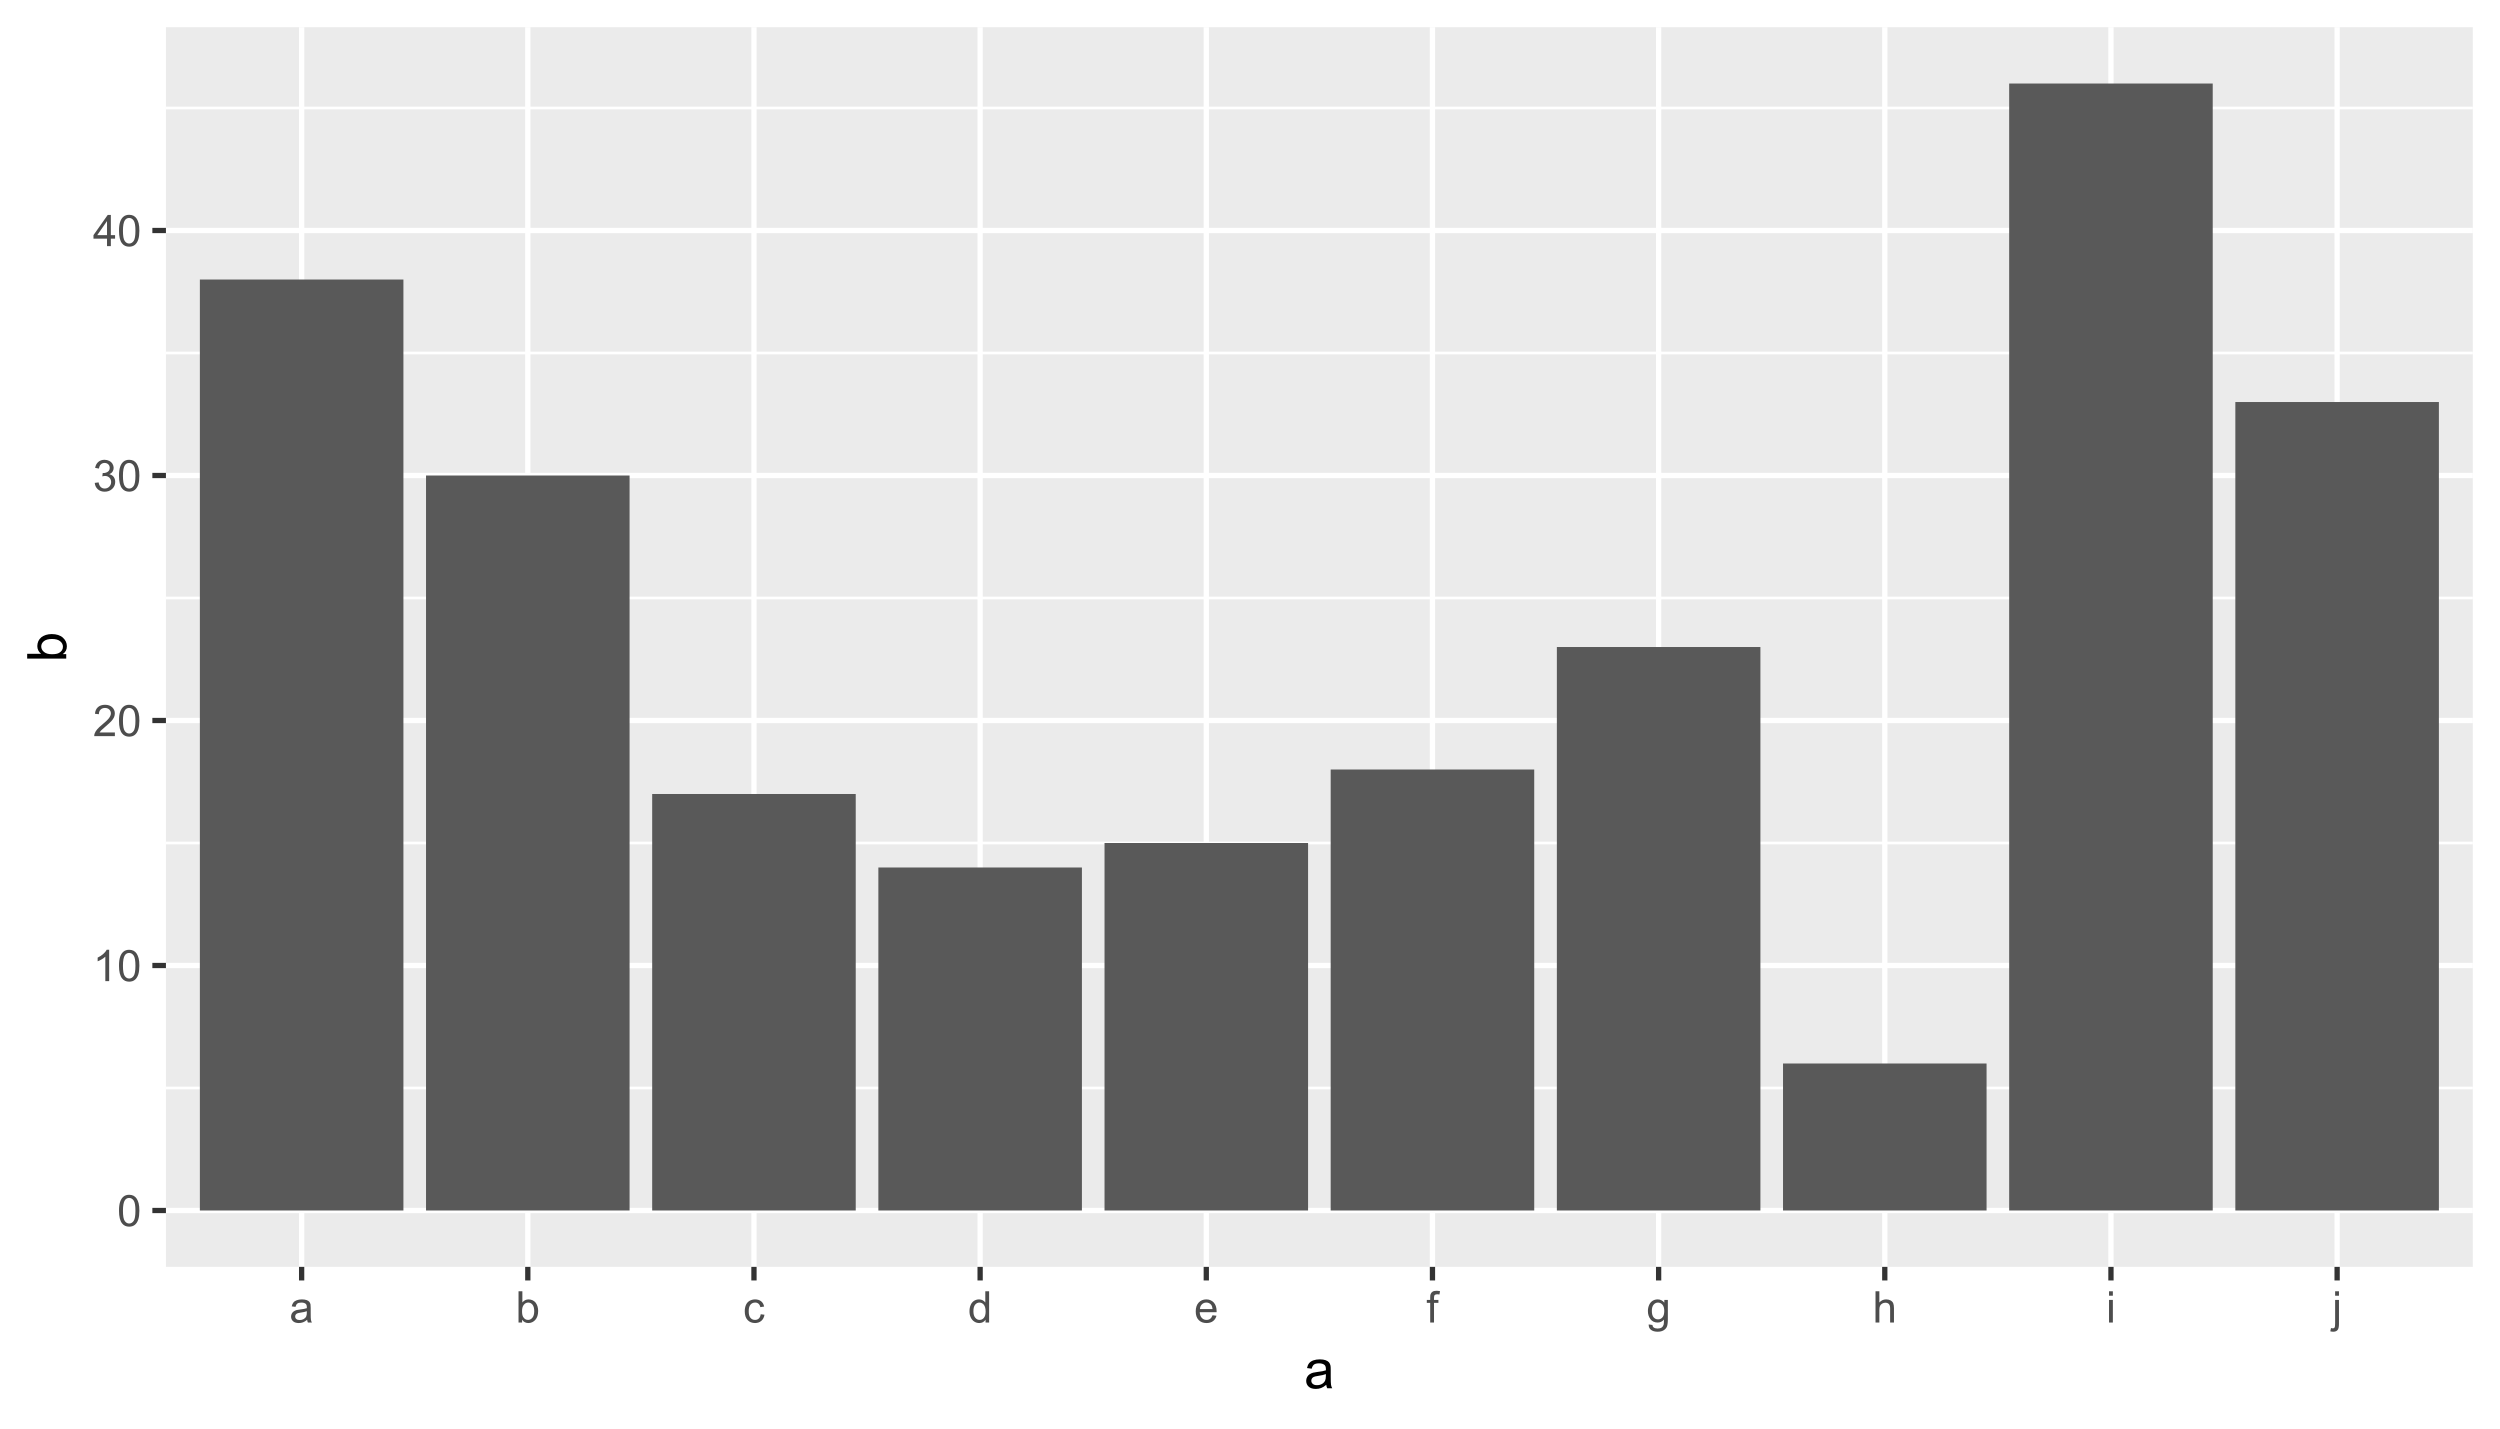
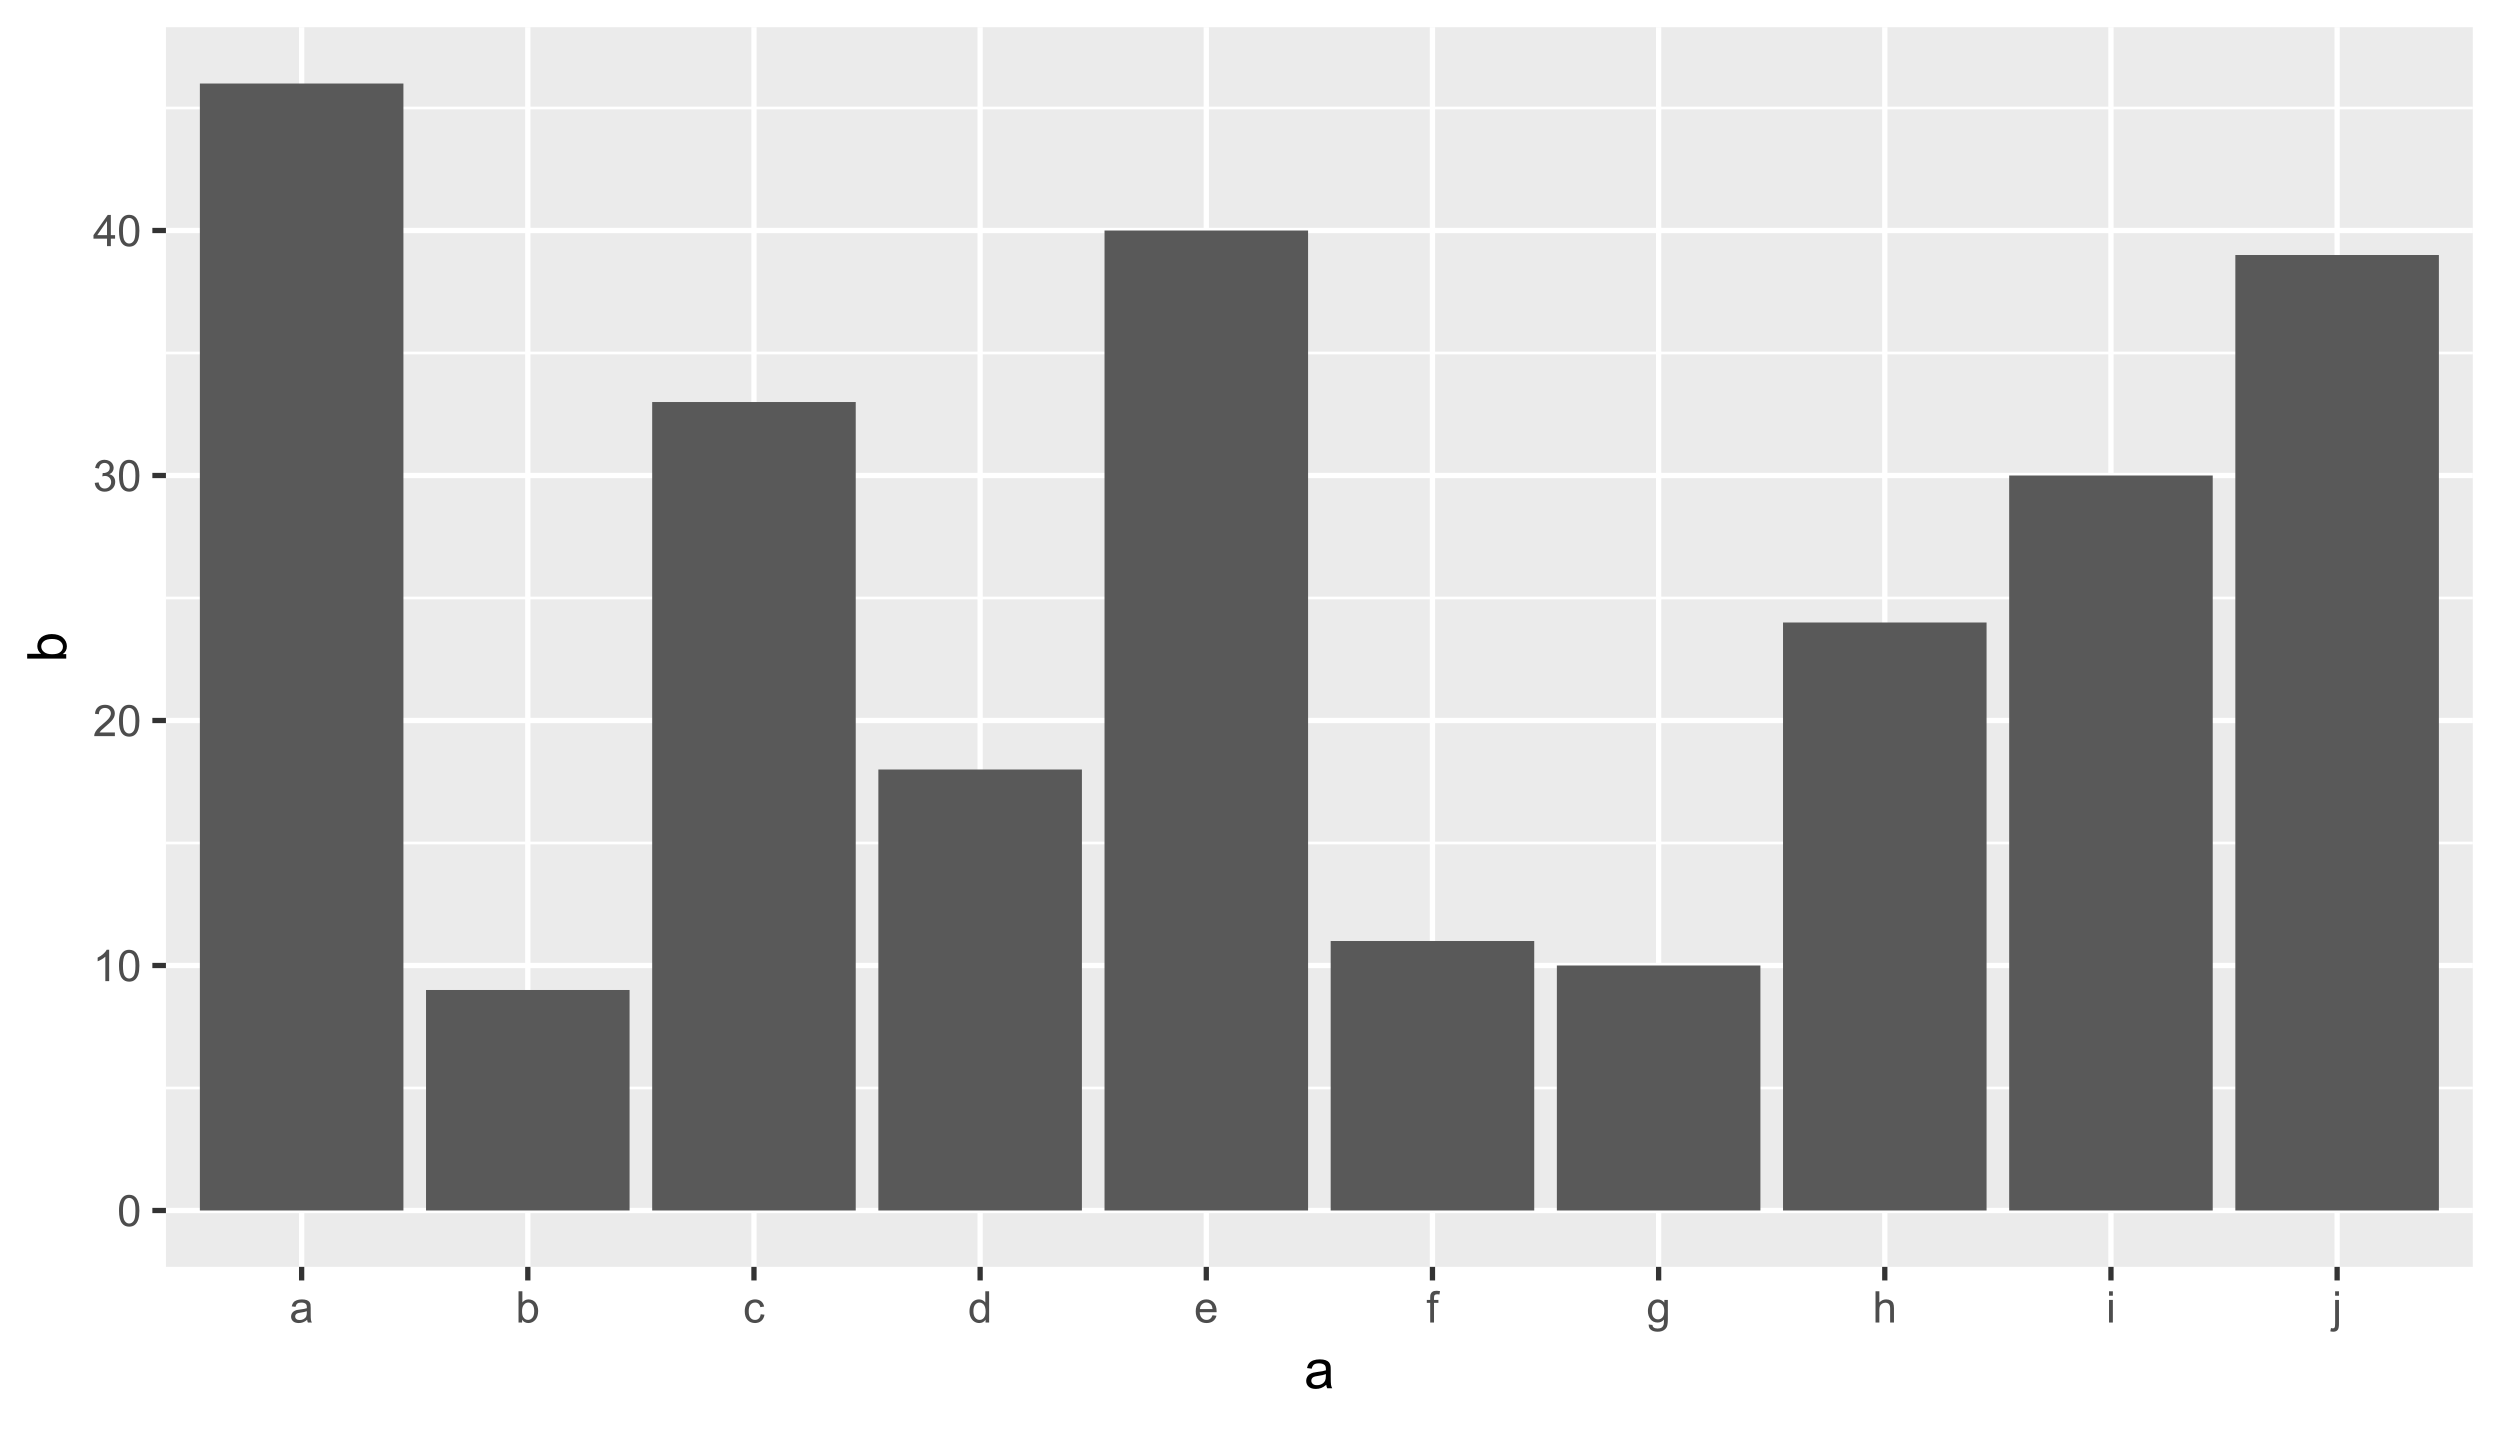
<svg xmlns="http://www.w3.org/2000/svg" xmlns:xlink="http://www.w3.org/1999/xlink" width="504pt" height="288pt" viewBox="0 0 504 288" version="1.1">
  <defs>
    <g>
      <symbol overflow="visible" id="glyph0-0">
        <path style="stroke:none;" d="M 1.102 0 L 1.102 -5.5 L 5.5 -5.5 L 5.5 0 Z M 1.238 -0.137 L 5.363 -0.137 L 5.363 -5.363 L 1.238 -5.363 Z M 1.238 -0.137 " />
      </symbol>
      <symbol overflow="visible" id="glyph0-1">
        <path style="stroke:none;" d="M 0.367 -3.105 C 0.363 -3.848 0.438 -4.445 0.594 -4.902 C 0.742 -5.355 0.973 -5.707 1.277 -5.953 C 1.578 -6.199 1.957 -6.32 2.418 -6.324 C 2.754 -6.32 3.051 -6.254 3.309 -6.121 C 3.562 -5.984 3.773 -5.789 3.938 -5.531 C 4.102 -5.273 4.23 -4.961 4.328 -4.594 C 4.422 -4.227 4.469 -3.73 4.473 -3.105 C 4.469 -2.367 4.395 -1.77 4.242 -1.316 C 4.09 -0.859 3.863 -0.508 3.562 -0.262 C 3.258 -0.016 2.875 0.105 2.418 0.109 C 1.809 0.105 1.332 -0.109 0.988 -0.547 C 0.57 -1.066 0.363 -1.922 0.367 -3.105 Z M 1.16 -3.105 C 1.16 -2.07 1.281 -1.379 1.523 -1.039 C 1.766 -0.695 2.062 -0.527 2.418 -0.527 C 2.773 -0.527 3.074 -0.699 3.316 -1.043 C 3.559 -1.387 3.68 -2.074 3.68 -3.105 C 3.68 -4.145 3.559 -4.832 3.316 -5.172 C 3.074 -5.512 2.77 -5.684 2.41 -5.684 C 2.051 -5.684 1.77 -5.531 1.559 -5.234 C 1.293 -4.844 1.16 -4.137 1.16 -3.105 Z M 1.16 -3.105 " />
      </symbol>
      <symbol overflow="visible" id="glyph0-2">
        <path style="stroke:none;" d="M 3.277 0 L 2.504 0 L 2.504 -4.93 C 2.316 -4.75 2.074 -4.574 1.773 -4.395 C 1.469 -4.215 1.195 -4.082 0.957 -3.996 L 0.957 -4.742 C 1.387 -4.941 1.766 -5.188 2.09 -5.48 C 2.414 -5.77 2.645 -6.051 2.781 -6.324 L 3.277 -6.324 Z M 3.277 0 " />
      </symbol>
      <symbol overflow="visible" id="glyph0-3">
        <path style="stroke:none;" d="M 4.43 -0.742 L 4.43 0 L 0.266 0 C 0.258 -0.188 0.289 -0.367 0.355 -0.539 C 0.461 -0.82 0.629 -1.098 0.863 -1.375 C 1.094 -1.648 1.434 -1.965 1.879 -2.328 C 2.562 -2.887 3.023 -3.332 3.266 -3.664 C 3.5 -3.988 3.621 -4.301 3.625 -4.594 C 3.621 -4.898 3.512 -5.156 3.297 -5.367 C 3.074 -5.578 2.789 -5.684 2.441 -5.684 C 2.066 -5.684 1.77 -5.57 1.547 -5.348 C 1.32 -5.125 1.207 -4.816 1.207 -4.422 L 0.414 -4.504 C 0.465 -5.094 0.668 -5.543 1.027 -5.855 C 1.379 -6.164 1.855 -6.32 2.457 -6.324 C 3.059 -6.32 3.539 -6.152 3.891 -5.82 C 4.242 -5.484 4.418 -5.07 4.422 -4.578 C 4.418 -4.32 4.367 -4.074 4.266 -3.832 C 4.164 -3.59 3.992 -3.332 3.754 -3.062 C 3.512 -2.793 3.113 -2.426 2.562 -1.957 C 2.094 -1.566 1.797 -1.301 1.664 -1.16 C 1.531 -1.02 1.422 -0.879 1.34 -0.742 Z M 4.43 -0.742 " />
      </symbol>
      <symbol overflow="visible" id="glyph0-4">
        <path style="stroke:none;" d="M 0.371 -1.664 L 1.145 -1.766 C 1.23 -1.324 1.383 -1.008 1.598 -0.816 C 1.809 -0.621 2.066 -0.527 2.375 -0.527 C 2.734 -0.527 3.043 -0.652 3.297 -0.906 C 3.547 -1.156 3.672 -1.469 3.676 -1.844 C 3.672 -2.195 3.555 -2.488 3.324 -2.719 C 3.09 -2.949 2.797 -3.062 2.441 -3.066 C 2.293 -3.062 2.109 -3.035 1.895 -2.98 L 1.98 -3.66 C 2.031 -3.652 2.07 -3.648 2.105 -3.652 C 2.434 -3.648 2.73 -3.734 2.996 -3.91 C 3.254 -4.078 3.387 -4.344 3.391 -4.703 C 3.387 -4.984 3.289 -5.219 3.102 -5.406 C 2.906 -5.59 2.66 -5.684 2.359 -5.688 C 2.055 -5.684 1.805 -5.59 1.605 -5.402 C 1.402 -5.215 1.273 -4.93 1.219 -4.555 L 0.445 -4.691 C 0.539 -5.207 0.754 -5.609 1.09 -5.895 C 1.426 -6.18 1.844 -6.32 2.344 -6.324 C 2.688 -6.32 3.004 -6.246 3.293 -6.102 C 3.582 -5.953 3.801 -5.754 3.953 -5.5 C 4.105 -5.242 4.184 -4.973 4.184 -4.688 C 4.184 -4.414 4.109 -4.164 3.965 -3.945 C 3.816 -3.719 3.602 -3.543 3.316 -3.41 C 3.688 -3.324 3.977 -3.145 4.184 -2.875 C 4.391 -2.602 4.492 -2.262 4.496 -1.859 C 4.492 -1.305 4.293 -0.84 3.895 -0.461 C 3.492 -0.078 2.984 0.109 2.371 0.113 C 1.816 0.109 1.355 -0.051 0.992 -0.379 C 0.625 -0.707 0.418 -1.137 0.371 -1.664 Z M 0.371 -1.664 " />
      </symbol>
      <symbol overflow="visible" id="glyph0-5">
        <path style="stroke:none;" d="M 2.844 0 L 2.844 -1.508 L 0.113 -1.508 L 0.113 -2.219 L 2.988 -6.301 L 3.617 -6.301 L 3.617 -2.219 L 4.469 -2.219 L 4.469 -1.508 L 3.617 -1.508 L 3.617 0 Z M 2.844 -2.219 L 2.844 -5.059 L 0.871 -2.219 Z M 2.844 -2.219 " />
      </symbol>
      <symbol overflow="visible" id="glyph0-6">
        <path style="stroke:none;" d="M 3.559 -0.562 C 3.27 -0.32 2.996 -0.148 2.73 -0.047 C 2.465 0.051 2.18 0.098 1.879 0.102 C 1.375 0.098 0.988 -0.02 0.719 -0.266 C 0.449 -0.508 0.316 -0.82 0.316 -1.203 C 0.316 -1.422 0.367 -1.629 0.469 -1.816 C 0.57 -2 0.703 -2.148 0.871 -2.262 C 1.031 -2.371 1.215 -2.453 1.426 -2.516 C 1.574 -2.551 1.805 -2.59 2.113 -2.629 C 2.734 -2.703 3.195 -2.793 3.492 -2.895 C 3.492 -3 3.492 -3.066 3.496 -3.098 C 3.492 -3.41 3.418 -3.633 3.277 -3.766 C 3.074 -3.938 2.781 -4.023 2.398 -4.027 C 2.031 -4.023 1.762 -3.961 1.59 -3.836 C 1.414 -3.707 1.289 -3.48 1.207 -3.16 L 0.453 -3.262 C 0.516 -3.582 0.629 -3.844 0.789 -4.043 C 0.945 -4.242 1.172 -4.395 1.473 -4.504 C 1.77 -4.609 2.117 -4.664 2.508 -4.668 C 2.898 -4.664 3.215 -4.617 3.457 -4.527 C 3.699 -4.434 3.879 -4.32 3.996 -4.184 C 4.109 -4.043 4.188 -3.867 4.238 -3.656 C 4.258 -3.523 4.27 -3.285 4.273 -2.945 L 4.273 -1.914 C 4.27 -1.191 4.289 -0.734 4.324 -0.547 C 4.355 -0.352 4.418 -0.172 4.52 0 L 3.711 0 C 3.629 -0.16 3.578 -0.348 3.559 -0.562 Z M 3.492 -2.289 C 3.211 -2.172 2.789 -2.074 2.23 -2 C 1.91 -1.949 1.684 -1.898 1.555 -1.844 C 1.422 -1.785 1.32 -1.699 1.25 -1.59 C 1.176 -1.477 1.141 -1.355 1.145 -1.227 C 1.141 -1.016 1.219 -0.844 1.379 -0.707 C 1.531 -0.57 1.762 -0.504 2.062 -0.504 C 2.359 -0.504 2.621 -0.566 2.855 -0.699 C 3.086 -0.824 3.258 -1.004 3.367 -1.234 C 3.449 -1.406 3.492 -1.664 3.492 -2.008 Z M 3.492 -2.289 " />
      </symbol>
      <symbol overflow="visible" id="glyph0-7">
        <path style="stroke:none;" d="M 1.293 0 L 0.574 0 L 0.574 -6.301 L 1.348 -6.301 L 1.348 -4.051 C 1.676 -4.457 2.094 -4.664 2.602 -4.668 C 2.879 -4.664 3.141 -4.605 3.395 -4.496 C 3.645 -4.379 3.852 -4.223 4.016 -4.02 C 4.172 -3.812 4.301 -3.562 4.395 -3.277 C 4.484 -2.984 4.527 -2.676 4.531 -2.352 C 4.527 -1.562 4.336 -0.957 3.953 -0.535 C 3.566 -0.109 3.102 0.098 2.562 0.102 C 2.02 0.098 1.598 -0.121 1.293 -0.57 Z M 1.285 -2.316 C 1.281 -1.766 1.355 -1.371 1.508 -1.129 C 1.75 -0.727 2.082 -0.527 2.496 -0.531 C 2.832 -0.527 3.121 -0.676 3.371 -0.973 C 3.613 -1.266 3.738 -1.703 3.742 -2.285 C 3.738 -2.879 3.621 -3.316 3.387 -3.605 C 3.152 -3.887 2.867 -4.031 2.531 -4.031 C 2.191 -4.031 1.898 -3.883 1.652 -3.59 C 1.406 -3.293 1.281 -2.867 1.285 -2.316 Z M 1.285 -2.316 " />
      </symbol>
      <symbol overflow="visible" id="glyph0-8">
        <path style="stroke:none;" d="M 3.559 -1.672 L 4.32 -1.574 C 4.234 -1.047 4.023 -0.637 3.68 -0.34 C 3.336 -0.047 2.914 0.098 2.418 0.102 C 1.793 0.098 1.293 -0.102 0.914 -0.508 C 0.531 -0.914 0.34 -1.5 0.344 -2.266 C 0.34 -2.754 0.422 -3.184 0.586 -3.559 C 0.75 -3.926 0.996 -4.203 1.332 -4.391 C 1.664 -4.57 2.027 -4.664 2.422 -4.668 C 2.914 -4.664 3.32 -4.539 3.641 -4.289 C 3.953 -4.039 4.156 -3.684 4.246 -3.223 L 3.492 -3.105 C 3.422 -3.41 3.293 -3.641 3.113 -3.797 C 2.926 -3.953 2.707 -4.031 2.453 -4.031 C 2.062 -4.031 1.746 -3.891 1.504 -3.609 C 1.258 -3.328 1.137 -2.887 1.141 -2.285 C 1.137 -1.672 1.254 -1.227 1.492 -0.949 C 1.723 -0.668 2.027 -0.527 2.41 -0.531 C 2.711 -0.527 2.965 -0.621 3.172 -0.809 C 3.371 -0.996 3.5 -1.281 3.559 -1.672 Z M 3.559 -1.672 " />
      </symbol>
      <symbol overflow="visible" id="glyph0-9">
        <path style="stroke:none;" d="M 3.539 0 L 3.539 -0.574 C 3.25 -0.125 2.824 0.098 2.266 0.102 C 1.898 0.098 1.562 0 1.262 -0.199 C 0.953 -0.398 0.719 -0.676 0.551 -1.039 C 0.383 -1.395 0.297 -1.809 0.301 -2.277 C 0.297 -2.73 0.375 -3.145 0.527 -3.516 C 0.68 -3.887 0.906 -4.172 1.211 -4.371 C 1.512 -4.566 1.852 -4.664 2.23 -4.668 C 2.5 -4.664 2.746 -4.605 2.965 -4.492 C 3.18 -4.375 3.352 -4.223 3.488 -4.039 L 3.488 -6.301 L 4.258 -6.301 L 4.258 0 Z M 1.094 -2.277 C 1.09 -1.691 1.215 -1.254 1.465 -0.965 C 1.711 -0.672 2 -0.527 2.336 -0.531 C 2.672 -0.527 2.961 -0.664 3.199 -0.945 C 3.434 -1.219 3.551 -1.641 3.555 -2.211 C 3.551 -2.832 3.43 -3.293 3.191 -3.586 C 2.949 -3.879 2.652 -4.023 2.305 -4.027 C 1.957 -4.023 1.672 -3.883 1.441 -3.605 C 1.207 -3.32 1.09 -2.879 1.094 -2.277 Z M 1.094 -2.277 " />
      </symbol>
      <symbol overflow="visible" id="glyph0-10">
        <path style="stroke:none;" d="M 3.703 -1.469 L 4.504 -1.371 C 4.375 -0.902 4.141 -0.539 3.801 -0.285 C 3.461 -0.027 3.027 0.098 2.496 0.102 C 1.828 0.098 1.297 -0.102 0.906 -0.512 C 0.512 -0.918 0.316 -1.496 0.32 -2.242 C 0.316 -3.008 0.516 -3.605 0.914 -4.031 C 1.309 -4.453 1.82 -4.664 2.453 -4.668 C 3.059 -4.664 3.555 -4.457 3.945 -4.043 C 4.328 -3.629 4.523 -3.043 4.527 -2.289 C 4.523 -2.242 4.523 -2.176 4.523 -2.086 L 1.121 -2.086 C 1.145 -1.582 1.289 -1.195 1.547 -0.93 C 1.801 -0.66 2.117 -0.527 2.5 -0.531 C 2.781 -0.527 3.023 -0.602 3.227 -0.754 C 3.426 -0.902 3.586 -1.141 3.703 -1.469 Z M 1.164 -2.719 L 3.711 -2.719 C 3.672 -3.102 3.578 -3.387 3.422 -3.582 C 3.172 -3.879 2.852 -4.031 2.461 -4.031 C 2.105 -4.031 1.805 -3.91 1.566 -3.672 C 1.32 -3.434 1.188 -3.117 1.164 -2.719 Z M 1.164 -2.719 " />
      </symbol>
      <symbol overflow="visible" id="glyph0-11">
        <path style="stroke:none;" d="M 0.766 0 L 0.766 -3.961 L 0.082 -3.961 L 0.082 -4.562 L 0.766 -4.562 L 0.766 -5.047 C 0.762 -5.352 0.789 -5.582 0.848 -5.73 C 0.918 -5.93 1.047 -6.09 1.238 -6.219 C 1.422 -6.34 1.688 -6.402 2.027 -6.406 C 2.246 -6.402 2.484 -6.379 2.75 -6.328 L 2.633 -5.656 C 2.469 -5.68 2.32 -5.695 2.18 -5.699 C 1.945 -5.695 1.777 -5.645 1.68 -5.547 C 1.582 -5.445 1.535 -5.258 1.535 -4.984 L 1.535 -4.562 L 2.422 -4.562 L 2.422 -3.961 L 1.535 -3.961 L 1.535 0 Z M 0.766 0 " />
      </symbol>
      <symbol overflow="visible" id="glyph0-12">
        <path style="stroke:none;" d="M 0.438 0.379 L 1.191 0.488 C 1.219 0.719 1.309 0.891 1.453 0.996 C 1.645 1.137 1.906 1.207 2.238 1.211 C 2.598 1.207 2.871 1.137 3.066 0.996 C 3.258 0.852 3.391 0.648 3.465 0.395 C 3.5 0.234 3.52 -0.094 3.52 -0.598 C 3.18 -0.199 2.758 0 2.258 0 C 1.625 0 1.141 -0.227 0.801 -0.68 C 0.453 -1.133 0.281 -1.676 0.285 -2.309 C 0.281 -2.742 0.359 -3.141 0.52 -3.512 C 0.676 -3.879 0.906 -4.164 1.207 -4.367 C 1.504 -4.562 1.855 -4.664 2.262 -4.668 C 2.797 -4.664 3.238 -4.445 3.594 -4.012 L 3.594 -4.562 L 4.305 -4.562 L 4.305 -0.617 C 4.301 0.094 4.227 0.594 4.086 0.891 C 3.938 1.188 3.711 1.422 3.398 1.594 C 3.086 1.766 2.699 1.852 2.242 1.852 C 1.695 1.852 1.254 1.727 0.922 1.484 C 0.586 1.234 0.426 0.867 0.438 0.379 Z M 1.078 -2.363 C 1.078 -1.762 1.195 -1.324 1.434 -1.051 C 1.672 -0.773 1.969 -0.637 2.328 -0.641 C 2.68 -0.637 2.98 -0.773 3.223 -1.051 C 3.461 -1.32 3.578 -1.75 3.582 -2.336 C 3.578 -2.895 3.457 -3.316 3.211 -3.602 C 2.961 -3.883 2.66 -4.023 2.316 -4.027 C 1.969 -4.023 1.676 -3.883 1.438 -3.605 C 1.195 -3.324 1.078 -2.91 1.078 -2.363 Z M 1.078 -2.363 " />
      </symbol>
      <symbol overflow="visible" id="glyph0-13">
        <path style="stroke:none;" d="M 0.578 0 L 0.578 -6.301 L 1.352 -6.301 L 1.352 -4.039 C 1.711 -4.453 2.168 -4.664 2.719 -4.668 C 3.055 -4.664 3.348 -4.598 3.602 -4.465 C 3.848 -4.332 4.027 -4.148 4.137 -3.914 C 4.242 -3.68 4.293 -3.336 4.297 -2.891 L 4.297 0 L 3.523 0 L 3.523 -2.891 C 3.52 -3.273 3.438 -3.555 3.27 -3.734 C 3.102 -3.906 2.863 -3.996 2.562 -4 C 2.328 -3.996 2.113 -3.938 1.914 -3.82 C 1.711 -3.703 1.566 -3.543 1.48 -3.34 C 1.391 -3.137 1.348 -2.855 1.352 -2.496 L 1.352 0 Z M 0.578 0 " />
      </symbol>
      <symbol overflow="visible" id="glyph0-14">
        <path style="stroke:none;" d="M 0.586 -5.41 L 0.586 -6.301 L 1.359 -6.301 L 1.359 -5.41 Z M 0.586 0 L 0.586 -4.562 L 1.359 -4.562 L 1.359 0 Z M 0.586 0 " />
      </symbol>
      <symbol overflow="visible" id="glyph0-15">
        <path style="stroke:none;" d="M 0.574 -5.402 L 0.574 -6.301 L 1.348 -6.301 L 1.348 -5.402 Z M -0.402 1.77 L -0.258 1.113 C -0.102 1.152 0.02 1.172 0.109 1.172 C 0.262 1.172 0.379 1.117 0.457 1.016 C 0.535 0.906 0.574 0.645 0.574 0.23 L 0.574 -4.562 L 1.348 -4.562 L 1.348 0.25 C 1.348 0.809 1.273 1.199 1.129 1.422 C 0.941 1.707 0.633 1.852 0.203 1.852 C -0.008 1.852 -0.207 1.824 -0.402 1.77 Z M -0.402 1.77 " />
      </symbol>
      <symbol overflow="visible" id="glyph1-0">
        <path style="stroke:none;" d="M 1.375 0 L 1.375 -6.875 L 6.875 -6.875 L 6.875 0 Z M 1.547 -0.172 L 6.703 -0.172 L 6.703 -6.703 L 1.547 -6.703 Z M 1.547 -0.172 " />
      </symbol>
      <symbol overflow="visible" id="glyph1-1">
        <path style="stroke:none;" d="M 4.445 -0.703 C 4.086 -0.398 3.742 -0.184 3.414 -0.059 C 3.082 0.066 2.727 0.129 2.348 0.129 C 1.719 0.129 1.238 -0.023 0.902 -0.328 C 0.566 -0.633 0.398 -1.023 0.398 -1.504 C 0.398 -1.781 0.461 -2.035 0.586 -2.27 C 0.711 -2.496 0.875 -2.684 1.086 -2.824 C 1.289 -2.965 1.523 -3.07 1.781 -3.141 C 1.969 -3.191 2.254 -3.238 2.641 -3.289 C 3.418 -3.375 3.992 -3.488 4.367 -3.621 C 4.367 -3.754 4.371 -3.836 4.371 -3.871 C 4.371 -4.266 4.277 -4.543 4.098 -4.703 C 3.848 -4.918 3.48 -5.027 2.996 -5.031 C 2.539 -5.027 2.203 -4.949 1.988 -4.793 C 1.77 -4.633 1.609 -4.352 1.508 -3.949 L 0.562 -4.078 C 0.648 -4.48 0.789 -4.805 0.988 -5.055 C 1.184 -5.301 1.469 -5.492 1.844 -5.629 C 2.215 -5.762 2.645 -5.828 3.137 -5.832 C 3.621 -5.828 4.02 -5.773 4.324 -5.66 C 4.629 -5.543 4.852 -5.398 4.996 -5.227 C 5.137 -5.055 5.238 -4.836 5.297 -4.57 C 5.328 -4.406 5.344 -4.109 5.344 -3.68 L 5.344 -2.391 C 5.344 -1.492 5.363 -0.922 5.406 -0.684 C 5.445 -0.445 5.527 -0.219 5.648 0 L 4.641 0 C 4.539 -0.199 4.473 -0.434 4.445 -0.703 Z M 4.367 -2.863 C 4.012 -2.719 3.488 -2.598 2.789 -2.496 C 2.391 -2.438 2.105 -2.371 1.941 -2.301 C 1.773 -2.227 1.648 -2.121 1.562 -1.988 C 1.473 -1.848 1.43 -1.695 1.43 -1.531 C 1.43 -1.27 1.527 -1.055 1.723 -0.887 C 1.918 -0.711 2.203 -0.625 2.578 -0.629 C 2.949 -0.625 3.277 -0.707 3.57 -0.871 C 3.859 -1.031 4.074 -1.254 4.211 -1.543 C 4.312 -1.754 4.363 -2.078 4.367 -2.508 Z M 4.367 -2.863 " />
      </symbol>
      <symbol overflow="visible" id="glyph2-0">
        <path style="stroke:none;" d="M 0 -1.375 L -6.875 -1.375 L -6.875 -6.875 L 0 -6.875 Z M -0.172 -1.547 L -0.172 -6.703 L -6.703 -6.703 L -6.703 -1.547 Z M -0.172 -1.547 " />
      </symbol>
      <symbol overflow="visible" id="glyph2-1">
        <path style="stroke:none;" d="M 0 -1.617 L 0 -0.719 L -7.875 -0.719 L -7.875 -1.688 L -5.066 -1.688 C -5.574 -2.094 -5.828 -2.613 -5.832 -3.25 C -5.828 -3.598 -5.758 -3.93 -5.621 -4.246 C -5.477 -4.555 -5.277 -4.812 -5.023 -5.02 C -4.766 -5.219 -4.457 -5.379 -4.098 -5.496 C -3.73 -5.609 -3.344 -5.664 -2.938 -5.668 C -1.957 -5.664 -1.203 -5.422 -0.672 -4.941 C -0.137 -4.453 0.129 -3.875 0.129 -3.203 C 0.129 -2.527 -0.152 -2 -0.715 -1.617 Z M -2.895 -1.605 C -2.207 -1.605 -1.711 -1.699 -1.414 -1.887 C -0.91 -2.191 -0.66 -2.602 -0.664 -3.121 C -0.66 -3.539 -0.844 -3.902 -1.215 -4.215 C -1.578 -4.52 -2.125 -4.676 -2.855 -4.68 C -3.598 -4.676 -4.148 -4.527 -4.504 -4.234 C -4.859 -3.938 -5.039 -3.582 -5.039 -3.164 C -5.039 -2.742 -4.855 -2.375 -4.488 -2.066 C -4.121 -1.758 -3.59 -1.605 -2.895 -1.605 Z M -2.895 -1.605 " />
      </symbol>
    </g>
    <clipPath id="clip1">
      <path d="M 33.453 5.48 L 499 5.48 L 499 256 L 33.453 256 Z M 33.453 5.48 " />
    </clipPath>
    <clipPath id="clip2">
      <path d="M 33.453 219 L 499 219 L 499 220 L 33.453 220 Z M 33.453 219 " />
    </clipPath>
    <clipPath id="clip3">
      <path d="M 33.453 169 L 499 169 L 499 171 L 33.453 171 Z M 33.453 169 " />
    </clipPath>
    <clipPath id="clip4">
      <path d="M 33.453 120 L 499 120 L 499 121 L 33.453 121 Z M 33.453 120 " />
    </clipPath>
    <clipPath id="clip5">
      <path d="M 33.453 70 L 499 70 L 499 72 L 33.453 72 Z M 33.453 70 " />
    </clipPath>
    <clipPath id="clip6">
      <path d="M 33.453 21 L 499 21 L 499 23 L 33.453 23 Z M 33.453 21 " />
    </clipPath>
    <clipPath id="clip7">
      <path d="M 33.453 243 L 499.52 243 L 499.52 245 L 33.453 245 Z M 33.453 243 " />
    </clipPath>
    <clipPath id="clip8">
      <path d="M 33.453 194 L 499.52 194 L 499.52 196 L 33.453 196 Z M 33.453 194 " />
    </clipPath>
    <clipPath id="clip9">
      <path d="M 33.453 144 L 499.52 144 L 499.52 146 L 33.453 146 Z M 33.453 144 " />
    </clipPath>
    <clipPath id="clip10">
      <path d="M 33.453 95 L 499.52 95 L 499.52 97 L 33.453 97 Z M 33.453 95 " />
    </clipPath>
    <clipPath id="clip11">
      <path d="M 33.453 45 L 499.52 45 L 499.52 48 L 33.453 48 Z M 33.453 45 " />
    </clipPath>
    <clipPath id="clip12">
      <path d="M 60 5.48 L 62 5.48 L 62 256 L 60 256 Z M 60 5.48 " />
    </clipPath>
    <clipPath id="clip13">
      <path d="M 105 5.48 L 107 5.48 L 107 256 L 105 256 Z M 105 5.48 " />
    </clipPath>
    <clipPath id="clip14">
      <path d="M 151 5.48 L 153 5.48 L 153 256 L 151 256 Z M 151 5.48 " />
    </clipPath>
    <clipPath id="clip15">
      <path d="M 197 5.48 L 199 5.48 L 199 256 L 197 256 Z M 197 5.48 " />
    </clipPath>
    <clipPath id="clip16">
      <path d="M 242 5.48 L 244 5.48 L 244 256 L 242 256 Z M 242 5.48 " />
    </clipPath>
    <clipPath id="clip17">
      <path d="M 288 5.48 L 290 5.48 L 290 256 L 288 256 Z M 288 5.48 " />
    </clipPath>
    <clipPath id="clip18">
      <path d="M 333 5.48 L 335 5.48 L 335 256 L 333 256 Z M 333 5.48 " />
    </clipPath>
    <clipPath id="clip19">
      <path d="M 379 5.48 L 381 5.48 L 381 256 L 379 256 Z M 379 5.48 " />
    </clipPath>
    <clipPath id="clip20">
      <path d="M 425 5.48 L 427 5.48 L 427 256 L 425 256 Z M 425 5.48 " />
    </clipPath>
    <clipPath id="clip21">
      <path d="M 470 5.48 L 472 5.48 L 472 256 L 470 256 Z M 470 5.48 " />
    </clipPath>
  </defs>
-   <g id="surface46">
+   <g id="surface146">
    <rect x="0" y="0" width="504" height="288" style="fill:rgb(100%,100%,100%);fill-opacity:1;stroke:none;" />
    <rect x="0" y="0" width="504" height="288" style="fill:rgb(100%,100%,100%);fill-opacity:1;stroke:none;" />
    <path style="fill:none;stroke-width:1.067;stroke-linecap:round;stroke-linejoin:round;stroke:rgb(100%,100%,100%);stroke-opacity:1;stroke-miterlimit:10;" d="M 0 288 L 504 288 L 504 0 L 0 0 Z M 0 288 " />
    <g clip-path="url(#clip1)" clip-rule="nonzero">
      <path style=" stroke:none;fill-rule:nonzero;fill:rgb(92.157%,92.157%,92.157%);fill-opacity:1;" d="M 33.453 255.395 L 498.52 255.395 L 498.52 5.477 L 33.453 5.477 Z M 33.453 255.395 " />
    </g>
    <g clip-path="url(#clip2)" clip-rule="nonzero">
      <path style="fill:none;stroke-width:0.533;stroke-linecap:butt;stroke-linejoin:round;stroke:rgb(100%,100%,100%);stroke-opacity:1;stroke-miterlimit:10;" d="M 33.453 219.34 L 498.52 219.34 " />
    </g>
    <g clip-path="url(#clip3)" clip-rule="nonzero">
      <path style="fill:none;stroke-width:0.533;stroke-linecap:butt;stroke-linejoin:round;stroke:rgb(100%,100%,100%);stroke-opacity:1;stroke-miterlimit:10;" d="M 33.453 169.949 L 498.52 169.949 " />
    </g>
    <g clip-path="url(#clip4)" clip-rule="nonzero">
      <path style="fill:none;stroke-width:0.533;stroke-linecap:butt;stroke-linejoin:round;stroke:rgb(100%,100%,100%);stroke-opacity:1;stroke-miterlimit:10;" d="M 33.453 120.559 L 498.52 120.559 " />
    </g>
    <g clip-path="url(#clip5)" clip-rule="nonzero">
      <path style="fill:none;stroke-width:0.533;stroke-linecap:butt;stroke-linejoin:round;stroke:rgb(100%,100%,100%);stroke-opacity:1;stroke-miterlimit:10;" d="M 33.453 71.168 L 498.52 71.168 " />
    </g>
    <g clip-path="url(#clip6)" clip-rule="nonzero">
      <path style="fill:none;stroke-width:0.533;stroke-linecap:butt;stroke-linejoin:round;stroke:rgb(100%,100%,100%);stroke-opacity:1;stroke-miterlimit:10;" d="M 33.453 21.777 L 498.52 21.777 " />
    </g>
    <g clip-path="url(#clip7)" clip-rule="nonzero">
      <path style="fill:none;stroke-width:1.067;stroke-linecap:butt;stroke-linejoin:round;stroke:rgb(100%,100%,100%);stroke-opacity:1;stroke-miterlimit:10;" d="M 33.453 244.035 L 498.52 244.035 " />
    </g>
    <g clip-path="url(#clip8)" clip-rule="nonzero">
      <path style="fill:none;stroke-width:1.067;stroke-linecap:butt;stroke-linejoin:round;stroke:rgb(100%,100%,100%);stroke-opacity:1;stroke-miterlimit:10;" d="M 33.453 194.645 L 498.52 194.645 " />
    </g>
    <g clip-path="url(#clip9)" clip-rule="nonzero">
      <path style="fill:none;stroke-width:1.067;stroke-linecap:butt;stroke-linejoin:round;stroke:rgb(100%,100%,100%);stroke-opacity:1;stroke-miterlimit:10;" d="M 33.453 145.254 L 498.52 145.254 " />
    </g>
    <g clip-path="url(#clip10)" clip-rule="nonzero">
      <path style="fill:none;stroke-width:1.067;stroke-linecap:butt;stroke-linejoin:round;stroke:rgb(100%,100%,100%);stroke-opacity:1;stroke-miterlimit:10;" d="M 33.453 95.863 L 498.52 95.863 " />
    </g>
    <g clip-path="url(#clip11)" clip-rule="nonzero">
      <path style="fill:none;stroke-width:1.067;stroke-linecap:butt;stroke-linejoin:round;stroke:rgb(100%,100%,100%);stroke-opacity:1;stroke-miterlimit:10;" d="M 33.453 46.473 L 498.52 46.473 " />
    </g>
    <g clip-path="url(#clip12)" clip-rule="nonzero">
      <path style="fill:none;stroke-width:1.067;stroke-linecap:butt;stroke-linejoin:round;stroke:rgb(100%,100%,100%);stroke-opacity:1;stroke-miterlimit:10;" d="M 60.809 255.395 L 60.809 5.48 " />
    </g>
    <g clip-path="url(#clip13)" clip-rule="nonzero">
      <path style="fill:none;stroke-width:1.067;stroke-linecap:butt;stroke-linejoin:round;stroke:rgb(100%,100%,100%);stroke-opacity:1;stroke-miterlimit:10;" d="M 106.406 255.395 L 106.406 5.48 " />
    </g>
    <g clip-path="url(#clip14)" clip-rule="nonzero">
      <path style="fill:none;stroke-width:1.067;stroke-linecap:butt;stroke-linejoin:round;stroke:rgb(100%,100%,100%);stroke-opacity:1;stroke-miterlimit:10;" d="M 152 255.395 L 152 5.48 " />
    </g>
    <g clip-path="url(#clip15)" clip-rule="nonzero">
      <path style="fill:none;stroke-width:1.067;stroke-linecap:butt;stroke-linejoin:round;stroke:rgb(100%,100%,100%);stroke-opacity:1;stroke-miterlimit:10;" d="M 197.594 255.395 L 197.594 5.48 " />
    </g>
    <g clip-path="url(#clip16)" clip-rule="nonzero">
      <path style="fill:none;stroke-width:1.067;stroke-linecap:butt;stroke-linejoin:round;stroke:rgb(100%,100%,100%);stroke-opacity:1;stroke-miterlimit:10;" d="M 243.188 255.395 L 243.188 5.48 " />
    </g>
    <g clip-path="url(#clip17)" clip-rule="nonzero">
      <path style="fill:none;stroke-width:1.067;stroke-linecap:butt;stroke-linejoin:round;stroke:rgb(100%,100%,100%);stroke-opacity:1;stroke-miterlimit:10;" d="M 288.785 255.395 L 288.785 5.48 " />
    </g>
    <g clip-path="url(#clip18)" clip-rule="nonzero">
      <path style="fill:none;stroke-width:1.067;stroke-linecap:butt;stroke-linejoin:round;stroke:rgb(100%,100%,100%);stroke-opacity:1;stroke-miterlimit:10;" d="M 334.379 255.395 L 334.379 5.48 " />
    </g>
    <g clip-path="url(#clip19)" clip-rule="nonzero">
      <path style="fill:none;stroke-width:1.067;stroke-linecap:butt;stroke-linejoin:round;stroke:rgb(100%,100%,100%);stroke-opacity:1;stroke-miterlimit:10;" d="M 379.973 255.395 L 379.973 5.48 " />
    </g>
    <g clip-path="url(#clip20)" clip-rule="nonzero">
      <path style="fill:none;stroke-width:1.067;stroke-linecap:butt;stroke-linejoin:round;stroke:rgb(100%,100%,100%);stroke-opacity:1;stroke-miterlimit:10;" d="M 425.57 255.395 L 425.57 5.48 " />
    </g>
    <g clip-path="url(#clip21)" clip-rule="nonzero">
      <path style="fill:none;stroke-width:1.067;stroke-linecap:butt;stroke-linejoin:round;stroke:rgb(100%,100%,100%);stroke-opacity:1;stroke-miterlimit:10;" d="M 471.164 255.395 L 471.164 5.48 " />
    </g>
-     <path style=" stroke:none;fill-rule:nonzero;fill:rgb(34.902%,34.902%,34.902%);fill-opacity:1;" d="M 40.293 244.035 L 81.328 244.035 L 81.328 56.352 L 40.293 56.352 Z M 40.293 244.035 " />
-     <path style=" stroke:none;fill-rule:nonzero;fill:rgb(34.902%,34.902%,34.902%);fill-opacity:1;" d="M 85.887 244.035 L 126.922 244.035 L 126.922 95.863 L 85.887 95.863 Z M 85.887 244.035 " />
-     <path style=" stroke:none;fill-rule:nonzero;fill:rgb(34.902%,34.902%,34.902%);fill-opacity:1;" d="M 131.48 244.035 L 172.516 244.035 L 172.516 160.07 L 131.48 160.07 Z M 131.48 244.035 " />
-     <path style=" stroke:none;fill-rule:nonzero;fill:rgb(34.902%,34.902%,34.902%);fill-opacity:1;" d="M 177.078 244.035 L 218.113 244.035 L 218.113 174.887 L 177.078 174.887 Z M 177.078 244.035 " />
-     <path style=" stroke:none;fill-rule:nonzero;fill:rgb(34.902%,34.902%,34.902%);fill-opacity:1;" d="M 222.672 244.035 L 263.707 244.035 L 263.707 169.949 L 222.672 169.949 Z M 222.672 244.035 " />
-     <path style=" stroke:none;fill-rule:nonzero;fill:rgb(34.902%,34.902%,34.902%);fill-opacity:1;" d="M 268.266 244.035 L 309.301 244.035 L 309.301 155.133 L 268.266 155.133 Z M 268.266 244.035 " />
-     <path style=" stroke:none;fill-rule:nonzero;fill:rgb(34.902%,34.902%,34.902%);fill-opacity:1;" d="M 313.863 244.035 L 354.898 244.035 L 354.898 130.438 L 313.863 130.438 Z M 313.863 244.035 " />
-     <path style=" stroke:none;fill-rule:nonzero;fill:rgb(34.902%,34.902%,34.902%);fill-opacity:1;" d="M 359.457 244.035 L 400.492 244.035 L 400.492 214.402 L 359.457 214.402 Z M 359.457 244.035 " />
-     <path style=" stroke:none;fill-rule:nonzero;fill:rgb(34.902%,34.902%,34.902%);fill-opacity:1;" d="M 405.051 244.035 L 446.086 244.035 L 446.086 16.84 L 405.051 16.84 Z M 405.051 244.035 " />
-     <path style=" stroke:none;fill-rule:nonzero;fill:rgb(34.902%,34.902%,34.902%);fill-opacity:1;" d="M 450.645 244.035 L 491.68 244.035 L 491.68 81.047 L 450.645 81.047 Z M 450.645 244.035 " />
+     <path style=" stroke:none;fill-rule:nonzero;fill:rgb(34.902%,34.902%,34.902%);fill-opacity:1;" d="M 40.293 244.035 L 81.328 244.035 L 81.328 16.84 L 40.293 16.84 Z M 40.293 244.035 " />
+     <path style=" stroke:none;fill-rule:nonzero;fill:rgb(34.902%,34.902%,34.902%);fill-opacity:1;" d="M 85.887 244.035 L 126.922 244.035 L 126.922 199.582 L 85.887 199.582 Z M 85.887 244.035 " />
+     <path style=" stroke:none;fill-rule:nonzero;fill:rgb(34.902%,34.902%,34.902%);fill-opacity:1;" d="M 131.48 244.035 L 172.516 244.035 L 172.516 81.047 L 131.48 81.047 Z M 131.48 244.035 " />
+     <path style=" stroke:none;fill-rule:nonzero;fill:rgb(34.902%,34.902%,34.902%);fill-opacity:1;" d="M 177.078 244.035 L 218.113 244.035 L 218.113 155.133 L 177.078 155.133 Z M 177.078 244.035 " />
+     <path style=" stroke:none;fill-rule:nonzero;fill:rgb(34.902%,34.902%,34.902%);fill-opacity:1;" d="M 222.672 244.035 L 263.707 244.035 L 263.707 46.473 L 222.672 46.473 Z M 222.672 244.035 " />
+     <path style=" stroke:none;fill-rule:nonzero;fill:rgb(34.902%,34.902%,34.902%);fill-opacity:1;" d="M 268.266 244.035 L 309.301 244.035 L 309.301 189.707 L 268.266 189.707 Z M 268.266 244.035 " />
+     <path style=" stroke:none;fill-rule:nonzero;fill:rgb(34.902%,34.902%,34.902%);fill-opacity:1;" d="M 313.863 244.035 L 354.898 244.035 L 354.898 194.645 L 313.863 194.645 Z M 313.863 244.035 " />
+     <path style=" stroke:none;fill-rule:nonzero;fill:rgb(34.902%,34.902%,34.902%);fill-opacity:1;" d="M 359.457 244.035 L 400.492 244.035 L 400.492 125.496 L 359.457 125.496 Z M 359.457 244.035 " />
+     <path style=" stroke:none;fill-rule:nonzero;fill:rgb(34.902%,34.902%,34.902%);fill-opacity:1;" d="M 405.051 244.035 L 446.086 244.035 L 446.086 95.863 L 405.051 95.863 Z M 405.051 244.035 " />
+     <path style=" stroke:none;fill-rule:nonzero;fill:rgb(34.902%,34.902%,34.902%);fill-opacity:1;" d="M 450.645 244.035 L 491.68 244.035 L 491.68 51.41 L 450.645 51.41 Z M 450.645 244.035 " />
    <g style="fill:rgb(30.196%,30.196%,30.196%);fill-opacity:1;">
      <use xlink:href="#glyph0-1" x="23.625" y="247.188" />
    </g>
    <g style="fill:rgb(30.196%,30.196%,30.196%);fill-opacity:1;">
      <use xlink:href="#glyph0-2" x="18.73" y="197.797" />
      <use xlink:href="#glyph0-1" x="23.625" y="197.797" />
    </g>
    <g style="fill:rgb(30.196%,30.196%,30.196%);fill-opacity:1;">
      <use xlink:href="#glyph0-3" x="18.73" y="148.406" />
      <use xlink:href="#glyph0-1" x="23.625" y="148.406" />
    </g>
    <g style="fill:rgb(30.196%,30.196%,30.196%);fill-opacity:1;">
      <use xlink:href="#glyph0-4" x="18.73" y="99.016" />
      <use xlink:href="#glyph0-1" x="23.625" y="99.016" />
    </g>
    <g style="fill:rgb(30.196%,30.196%,30.196%);fill-opacity:1;">
      <use xlink:href="#glyph0-5" x="18.73" y="49.625" />
      <use xlink:href="#glyph0-1" x="23.625" y="49.625" />
    </g>
    <path style="fill:none;stroke-width:1.067;stroke-linecap:butt;stroke-linejoin:round;stroke:rgb(20%,20%,20%);stroke-opacity:1;stroke-miterlimit:10;" d="M 30.715 244.035 L 33.453 244.035 " />
    <path style="fill:none;stroke-width:1.067;stroke-linecap:butt;stroke-linejoin:round;stroke:rgb(20%,20%,20%);stroke-opacity:1;stroke-miterlimit:10;" d="M 30.715 194.645 L 33.453 194.645 " />
    <path style="fill:none;stroke-width:1.067;stroke-linecap:butt;stroke-linejoin:round;stroke:rgb(20%,20%,20%);stroke-opacity:1;stroke-miterlimit:10;" d="M 30.715 145.254 L 33.453 145.254 " />
    <path style="fill:none;stroke-width:1.067;stroke-linecap:butt;stroke-linejoin:round;stroke:rgb(20%,20%,20%);stroke-opacity:1;stroke-miterlimit:10;" d="M 30.715 95.863 L 33.453 95.863 " />
    <path style="fill:none;stroke-width:1.067;stroke-linecap:butt;stroke-linejoin:round;stroke:rgb(20%,20%,20%);stroke-opacity:1;stroke-miterlimit:10;" d="M 30.715 46.473 L 33.453 46.473 " />
    <path style="fill:none;stroke-width:1.067;stroke-linecap:butt;stroke-linejoin:round;stroke:rgb(20%,20%,20%);stroke-opacity:1;stroke-miterlimit:10;" d="M 60.809 258.137 L 60.809 255.395 " />
    <path style="fill:none;stroke-width:1.067;stroke-linecap:butt;stroke-linejoin:round;stroke:rgb(20%,20%,20%);stroke-opacity:1;stroke-miterlimit:10;" d="M 106.406 258.137 L 106.406 255.395 " />
    <path style="fill:none;stroke-width:1.067;stroke-linecap:butt;stroke-linejoin:round;stroke:rgb(20%,20%,20%);stroke-opacity:1;stroke-miterlimit:10;" d="M 152 258.137 L 152 255.395 " />
    <path style="fill:none;stroke-width:1.067;stroke-linecap:butt;stroke-linejoin:round;stroke:rgb(20%,20%,20%);stroke-opacity:1;stroke-miterlimit:10;" d="M 197.594 258.137 L 197.594 255.395 " />
    <path style="fill:none;stroke-width:1.067;stroke-linecap:butt;stroke-linejoin:round;stroke:rgb(20%,20%,20%);stroke-opacity:1;stroke-miterlimit:10;" d="M 243.188 258.137 L 243.188 255.395 " />
    <path style="fill:none;stroke-width:1.067;stroke-linecap:butt;stroke-linejoin:round;stroke:rgb(20%,20%,20%);stroke-opacity:1;stroke-miterlimit:10;" d="M 288.785 258.137 L 288.785 255.395 " />
    <path style="fill:none;stroke-width:1.067;stroke-linecap:butt;stroke-linejoin:round;stroke:rgb(20%,20%,20%);stroke-opacity:1;stroke-miterlimit:10;" d="M 334.379 258.137 L 334.379 255.395 " />
    <path style="fill:none;stroke-width:1.067;stroke-linecap:butt;stroke-linejoin:round;stroke:rgb(20%,20%,20%);stroke-opacity:1;stroke-miterlimit:10;" d="M 379.973 258.137 L 379.973 255.395 " />
    <path style="fill:none;stroke-width:1.067;stroke-linecap:butt;stroke-linejoin:round;stroke:rgb(20%,20%,20%);stroke-opacity:1;stroke-miterlimit:10;" d="M 425.57 258.137 L 425.57 255.395 " />
    <path style="fill:none;stroke-width:1.067;stroke-linecap:butt;stroke-linejoin:round;stroke:rgb(20%,20%,20%);stroke-opacity:1;stroke-miterlimit:10;" d="M 471.164 258.137 L 471.164 255.395 " />
    <g style="fill:rgb(30.196%,30.196%,30.196%);fill-opacity:1;">
      <use xlink:href="#glyph0-6" x="58.363" y="266.625" />
    </g>
    <g style="fill:rgb(30.196%,30.196%,30.196%);fill-opacity:1;">
      <use xlink:href="#glyph0-7" x="103.961" y="266.625" />
    </g>
    <g style="fill:rgb(30.196%,30.196%,30.196%);fill-opacity:1;">
      <use xlink:href="#glyph0-8" x="149.801" y="266.625" />
    </g>
    <g style="fill:rgb(30.196%,30.196%,30.196%);fill-opacity:1;">
      <use xlink:href="#glyph0-9" x="195.148" y="266.625" />
    </g>
    <g style="fill:rgb(30.196%,30.196%,30.196%);fill-opacity:1;">
      <use xlink:href="#glyph0-10" x="240.742" y="266.625" />
    </g>
    <g style="fill:rgb(30.196%,30.196%,30.196%);fill-opacity:1;">
      <use xlink:href="#glyph0-11" x="287.562" y="266.625" />
    </g>
    <g style="fill:rgb(30.196%,30.196%,30.196%);fill-opacity:1;">
      <use xlink:href="#glyph0-12" x="331.934" y="266.625" />
    </g>
    <g style="fill:rgb(30.196%,30.196%,30.196%);fill-opacity:1;">
      <use xlink:href="#glyph0-13" x="377.527" y="266.625" />
    </g>
    <g style="fill:rgb(30.196%,30.196%,30.196%);fill-opacity:1;">
      <use xlink:href="#glyph0-14" x="424.594" y="266.625" />
    </g>
    <g style="fill:rgb(30.196%,30.196%,30.196%);fill-opacity:1;">
      <use xlink:href="#glyph0-15" x="470.188" y="266.625" />
    </g>
    <g style="fill:rgb(0%,0%,0%);fill-opacity:1;">
      <use xlink:href="#glyph1-1" x="262.93" y="279.879" />
    </g>
    <g style="fill:rgb(0%,0%,0%);fill-opacity:1;">
      <use xlink:href="#glyph2-1" x="13.352" y="133.496" />
    </g>
  </g>
</svg>
